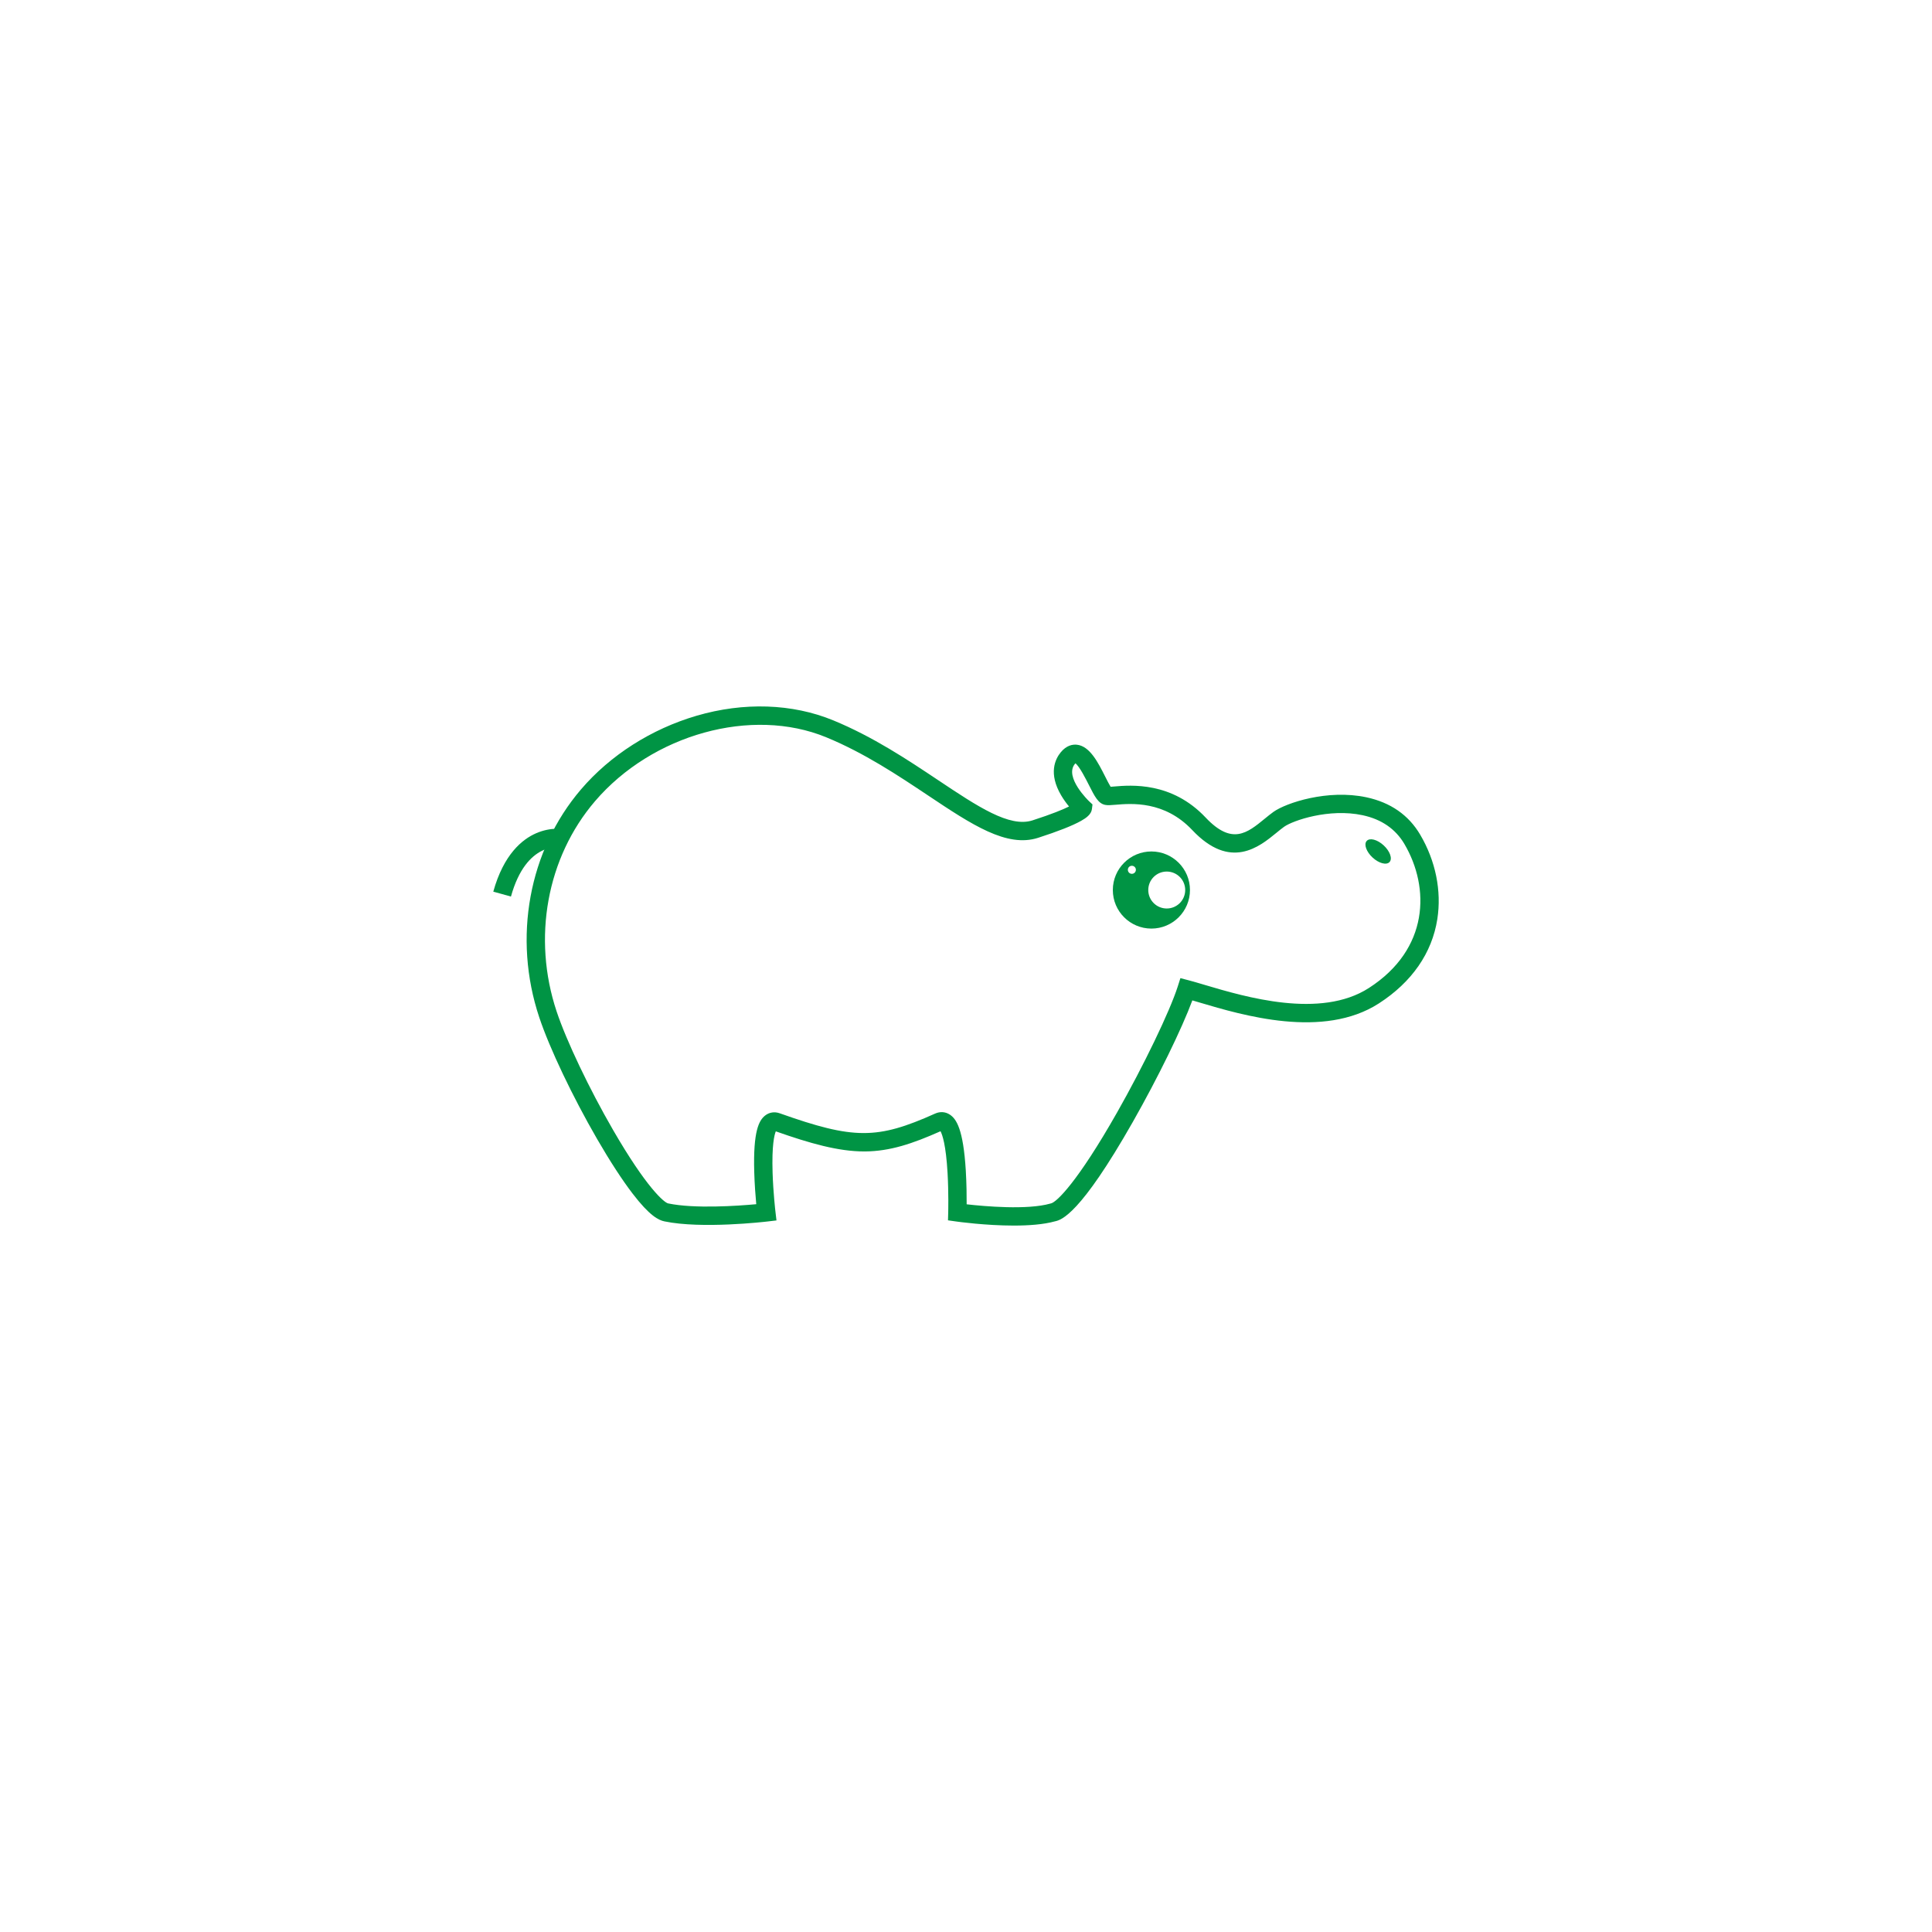
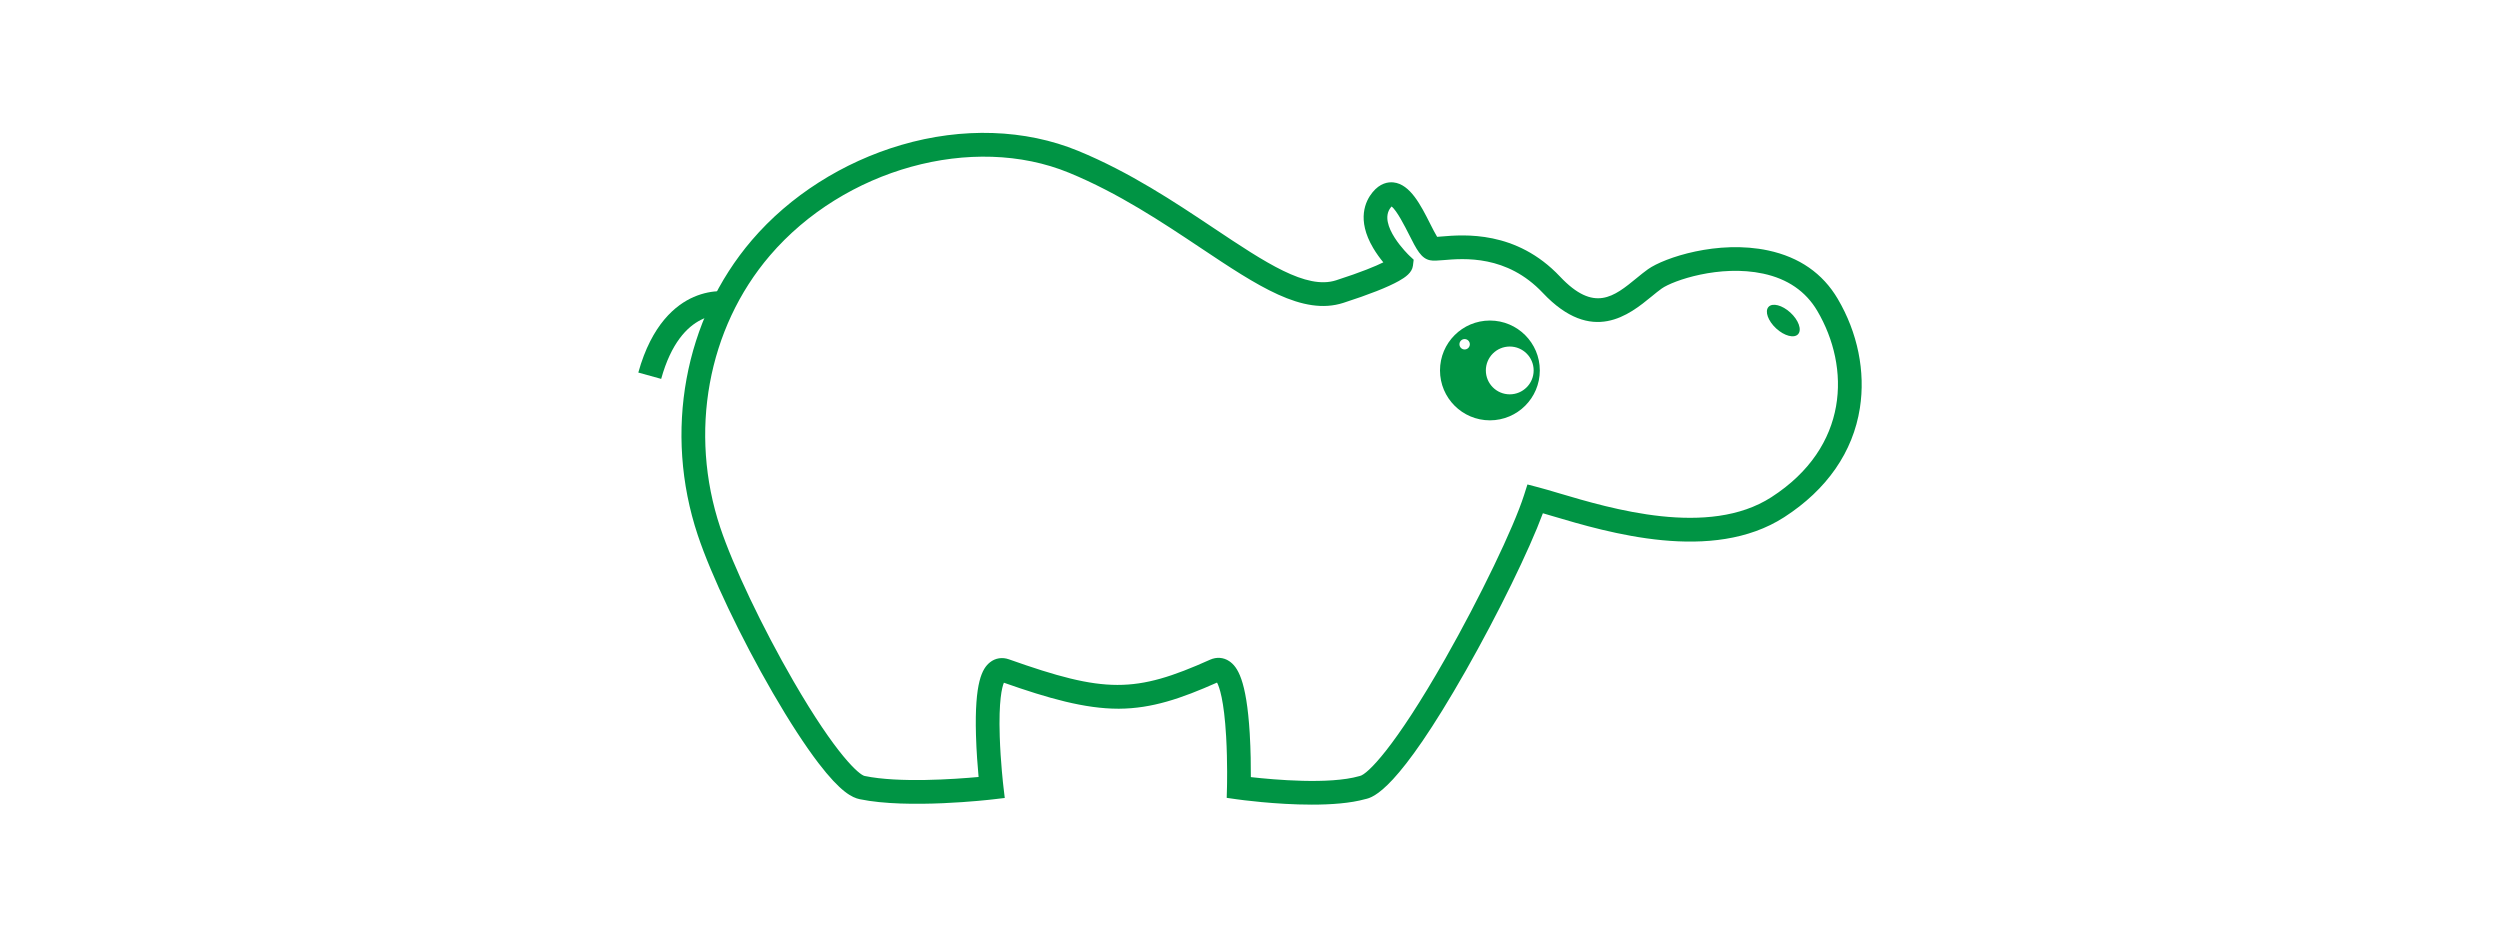
- <svg xmlns="http://www.w3.org/2000/svg" version="1.1" id="Layer_1" x="0px" y="0px" viewBox="0 0 2000 2000" style="enable-background:new 0 0 2000 2000;" xml:space="preserve">
+ <svg xmlns="http://www.w3.org/2000/svg" version="1.1" id="Layer_1" x="0px" y="0px" viewBox="0 625 2000 750" style="enable-background:new 0 0 2000 2000;" xml:space="preserve">
  <style type="text/css">
	.st0 {
        
        fill: #009444;
    }
</style>
  <g>
    <g>
      <g>
        <g>
          <g>
            <path class="st0" d="M1191.93,881.43c-22.05,0-39.93,17.87-39.93,39.92c0,22.05,17.88,39.92,39.93,39.92       c22.04,0,39.92-17.87,39.92-39.92C1231.85,899.3,1213.97,881.43,1191.93,881.43z M1171.7,904.58c-2.29,0-4.15-1.86-4.15-4.17       c0-2.3,1.86-4.16,4.15-4.16c2.3,0,4.17,1.86,4.17,4.16C1175.86,902.71,1174,904.58,1171.7,904.58z M1207.8,940.47       c-10.56,0-19.12-8.55-19.12-19.12c0-10.56,8.55-19.12,19.12-19.12c10.56,0,19.12,8.55,19.12,19.12       C1226.92,931.91,1218.36,940.47,1207.8,940.47z" />
          </g>
        </g>
      </g>
    </g>
    <g>
      <g>
        <g>
          <g>
            <g>
              <path class="st0" d="M1432.33,875.09c6.54,6.02,9.3,13.73,6.16,17.24c-3.14,3.5-10.99,1.46-17.53-4.55        c-6.54-6.02-9.3-13.73-6.16-17.24C1417.94,867.04,1425.79,869.07,1432.33,875.09z" />
            </g>
          </g>
        </g>
      </g>
    </g>
    <g>
      <path class="st0" d="M1049.48,1268.71c-29.22,0-57.92-3.98-59.73-4.24l-8.39-1.19l0.23-8.47c0.01-0.19,0.51-19.76-0.68-40.58    c-1.68-29.31-5.45-39.74-7.28-43.17c-28.83,12.81-52.18,20.74-78.24,20.91c-0.27,0-0.54,0-0.8,0c-26.67,0-55.96-8.28-91.48-20.8    c-1.5,3.59-4.25,14.24-3.32,43.05c0.67,20.53,2.88,39.55,2.91,39.74l1.11,9.42l-9.42,1.11c-2.76,0.33-68.06,7.9-106.6-0.13    c-6.05-1.26-15.28-5.68-33.02-28.88c-10.77-14.08-23.4-33.51-36.52-56.17c-25.72-44.45-49.28-93.99-60.04-126.21    c-27.45-82.29-10.86-172.71,43.29-235.98c30.3-35.4,72.74-62.44,119.52-76.16c48.94-14.35,99.18-12.67,141.45,4.71    c41.35,17.01,77.06,40.83,108.56,61.85c41.37,27.6,74.04,49.4,97.83,41.72c20.46-6.6,31.73-11.35,37.8-14.36    c-2.63-3.19-5.55-7.12-8.13-11.5c-13.45-22.78-6.12-37.65-0.55-44.48c6.06-7.44,12.51-8.44,16.85-7.97    c13.33,1.44,21.84,18.28,29.34,33.15c1.74,3.45,3.99,7.89,5.54,10.39c1.07-0.07,2.31-0.18,3.42-0.27    c17.91-1.52,59.86-5.06,94.91,32.09c27.34,28.98,43.09,16.09,61.32,1.15c3.11-2.55,6.06-4.96,9.02-7.06    c13.03-9.23,55.95-23.61,96.13-15.02c24.94,5.34,43.66,18.34,55.64,38.65c16,27.13,22.31,58.17,17.77,87.4    c-5.46,35.12-26.4,65.33-60.55,87.34c-57.55,37.08-140.85,12.34-185.6-0.95c-2.65-0.79-5.14-1.53-7.46-2.2    c-10.93,29.46-35.61,80.03-61.57,125.73c-54.57,96.09-73.97,101.58-80.58,102.98C1080.33,1267.61,1064.83,1268.71,1049.48,1268.71    z M1000.68,1246.69c18.37,2.08,62.79,6.06,86.59-0.75l0.67-0.17c5.88-1.23,27.72-22.41,68.28-93.84    c27.7-48.77,54.78-105,63-130.78l2.73-8.58l8.71,2.27c4.6,1.2,10.12,2.84,16.5,4.74c41.83,12.43,119.7,35.55,169.91,3.19    c62.4-40.21,63.4-103.88,36.72-149.14c-9.17-15.55-23.72-25.55-43.26-29.73c-34.71-7.43-72.14,5.53-81.18,11.94    c-2.42,1.72-5.12,3.92-7.97,6.26c-17.83,14.6-47.67,39.04-87.15-2.81c-28.77-30.49-63.04-27.59-79.51-26.2    c-4.78,0.4-7.94,0.67-10.69,0.12c-7.14-1.43-10.78-8.64-16.82-20.6c-3.01-5.95-9.77-19.34-13.94-22.41    c-0.17,0.17-0.37,0.39-0.59,0.67c-11.17,13.7,14.46,38.33,14.72,38.57l3.54,3.31l-0.59,4.82c-0.7,5.56-6.05,9.27-11.2,12.17    c-8.84,4.97-23.8,10.88-44.47,17.55c-32.52,10.49-68.57-13.55-114.2-44c-30.77-20.52-65.64-43.79-105.24-60.08    c-77.01-31.67-179.89-3.2-239.32,66.23c-49.84,58.24-65.05,141.63-39.7,217.63c10.22,30.63,33.72,79.95,58.46,122.72    c34.6,59.8,52.86,75.12,56.98,75.98c27.4,5.71,71.98,2.57,91.21,0.81c-0.75-8.11-1.72-20.45-2.09-33.39    c-1.21-42.56,4.99-53.38,11.22-58.35c4.28-3.41,9.8-4.28,15.14-2.38c76.74,27.23,100.81,27.27,160.96,0.29    c5.14-2.3,10.68-1.9,15.22,1.13c6.67,4.45,13.84,14.79,16.46,57.79C1000.6,1225.38,1000.72,1238.48,1000.68,1246.69z" />
    </g>
    <g>
      <g>
        <g>
          <path class="st0" d="M528.94,928.11l-18.29-5.07c10.72-38.67,30-54.21,44.29-60.44c15.99-6.97,29.26-4.24,30.72-3.9l-4.23,18.5      l2.11-9.25l-2.02,9.27C580.04,876.92,544.93,870.42,528.94,928.11z" />
        </g>
      </g>
    </g>
  </g>
</svg>
